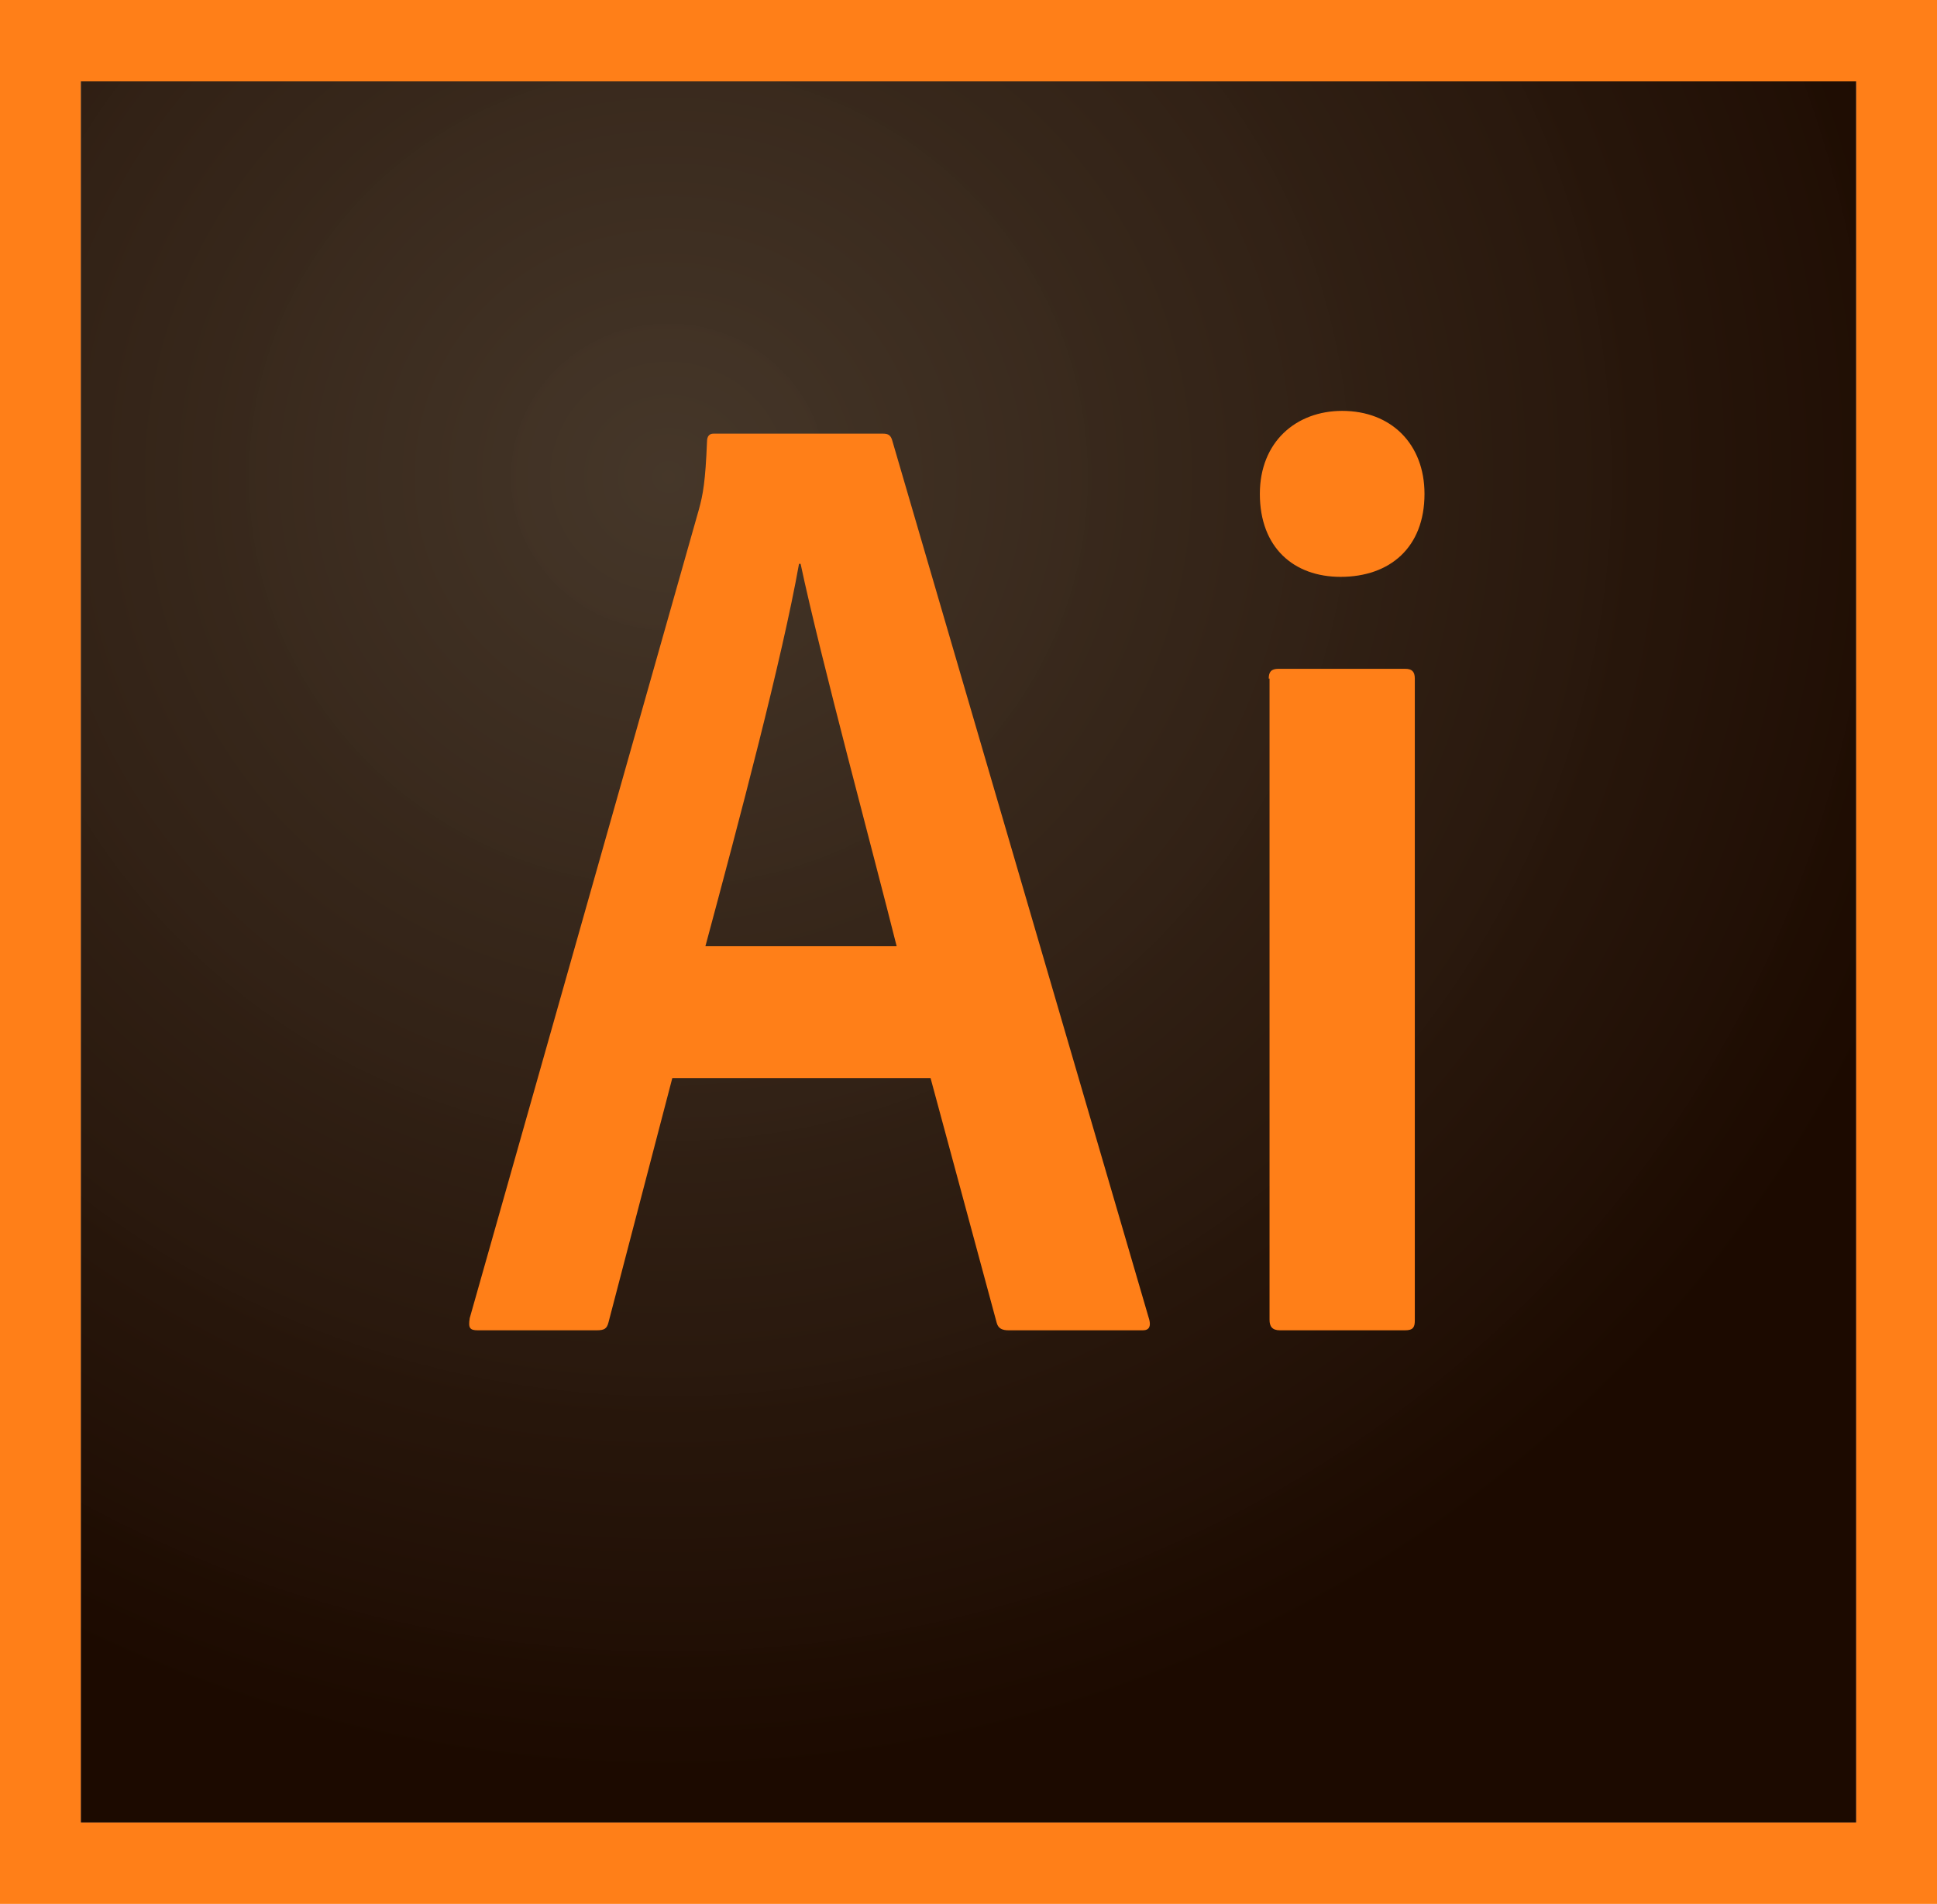
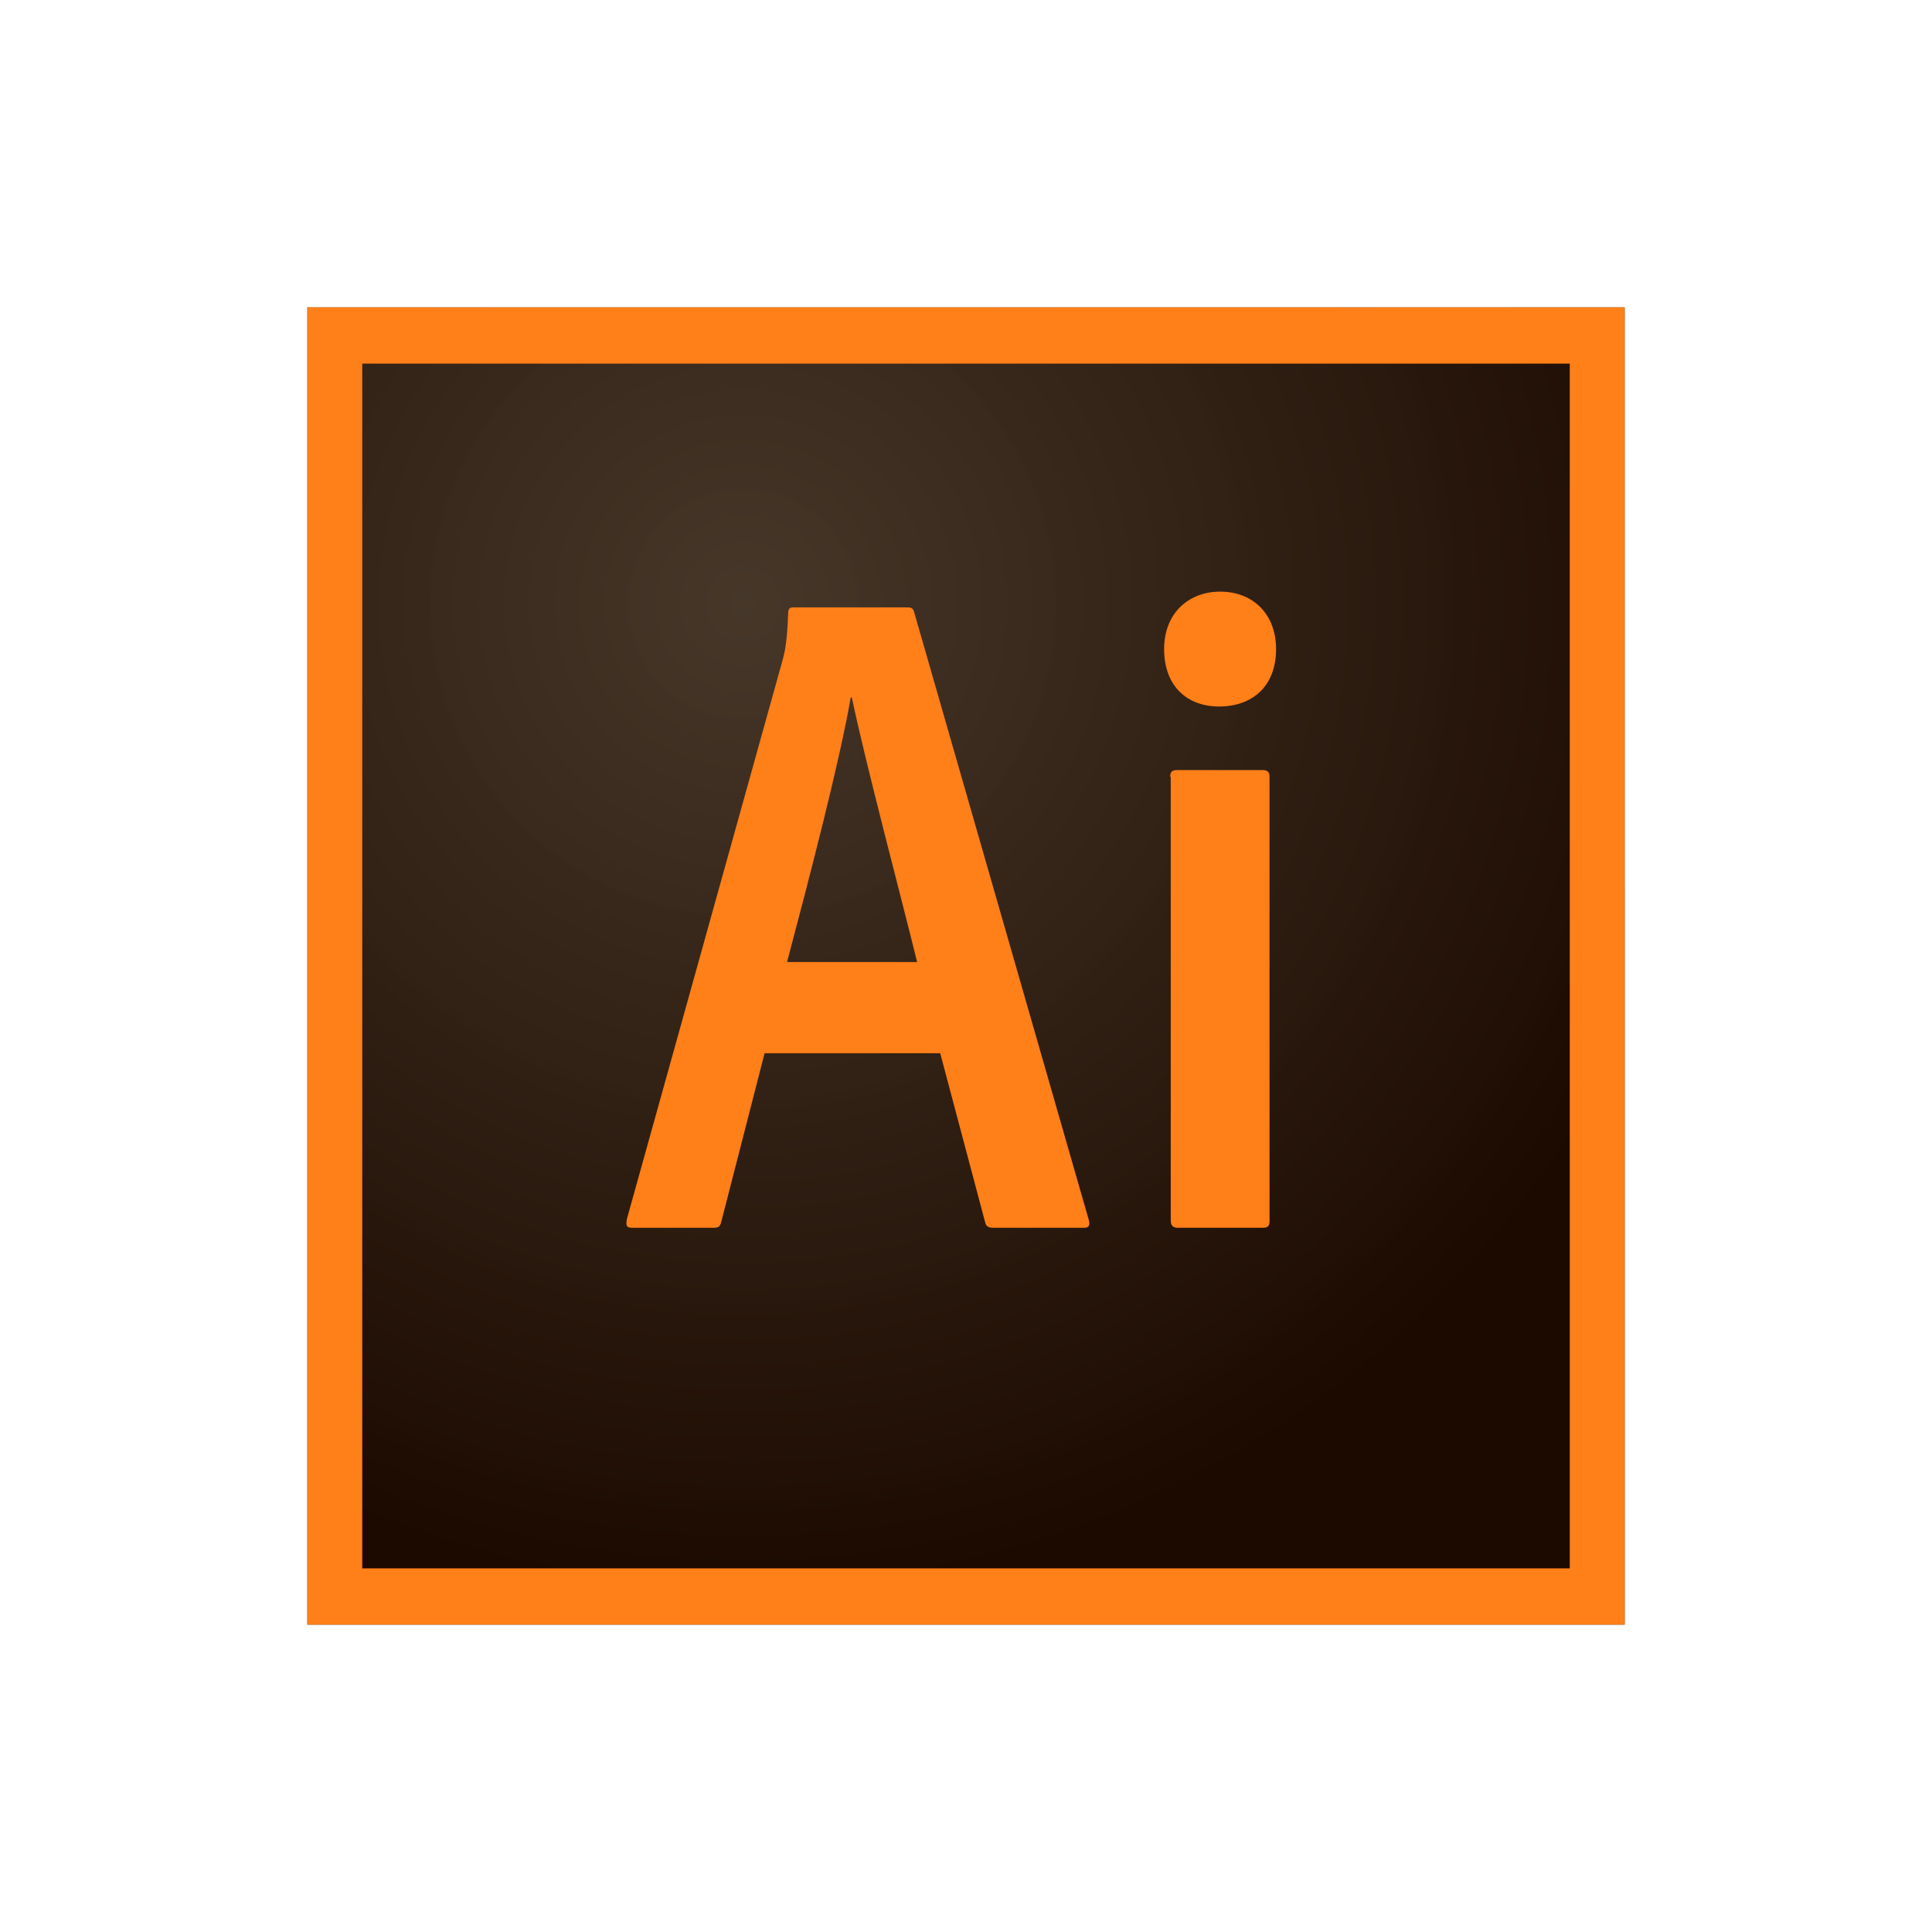
- <svg xmlns="http://www.w3.org/2000/svg" width="58" height="57" viewBox="0 0 58 57" fill="none">
-   <path d="M2.417 2.436H55.583V54.564H2.417V2.436Z" fill="url(#paint0_radial)" />
-   <path d="M2.417 2.436H55.583V54.564H2.417V2.436ZM0 57H58V0H0V57ZM37.99 20.315C37.99 20.12 38.062 20.023 38.28 20.023H42.074C42.267 20.023 42.364 20.096 42.364 20.315V39.535C42.364 39.729 42.316 39.827 42.074 39.827H38.328C38.087 39.827 38.014 39.705 38.014 39.51V20.315H37.99ZM37.724 14.786C37.724 13.227 38.812 12.301 40.189 12.301C41.663 12.301 42.654 13.3 42.654 14.786C42.654 16.393 41.615 17.27 40.141 17.27C38.739 17.27 37.724 16.393 37.724 14.786ZM26.849 28.329C26.173 25.626 24.578 19.731 23.973 16.881H23.925C23.418 19.731 22.137 24.554 21.122 28.329H26.849V28.329ZM20.131 32.276L18.222 39.583C18.173 39.778 18.101 39.827 17.859 39.827H14.307C14.065 39.827 14.017 39.754 14.065 39.462L20.928 15.249C21.049 14.81 21.122 14.42 21.17 13.227C21.17 13.056 21.242 12.983 21.363 12.983H26.438C26.607 12.983 26.68 13.032 26.728 13.227L34.413 39.51C34.462 39.705 34.413 39.827 34.22 39.827H30.208C30.015 39.827 29.894 39.778 29.846 39.608L27.864 32.276H20.131V32.276Z" fill="#FF7F18" />
+ <svg xmlns="http://www.w3.org/2000/svg" width="44" height="44" viewBox="0 0 44 44" fill="none">
+   <path d="M7 7H37V37H7V7Z" fill="url(#paint0_radial)" />
+   <path d="M8.25 8.282H35.75V35.718H8.25V8.282ZM7 37H37V7H7V37ZM26.65 17.692C26.65 17.59 26.688 17.538 26.8 17.538H28.762C28.862 17.538 28.913 17.577 28.913 17.692V27.808C28.913 27.91 28.887 27.962 28.762 27.962H26.825C26.7 27.962 26.663 27.897 26.663 27.795V17.692H26.65ZM26.512 14.782C26.512 13.961 27.075 13.474 27.788 13.474C28.55 13.474 29.062 14 29.062 14.782C29.062 15.628 28.525 16.09 27.762 16.09C27.038 16.09 26.512 15.628 26.512 14.782ZM20.887 21.91C20.538 20.487 19.713 17.385 19.4 15.885H19.375C19.113 17.385 18.45 19.923 17.925 21.91H20.887ZM17.413 23.987L16.425 27.833C16.4 27.936 16.363 27.962 16.238 27.962H14.4C14.275 27.962 14.25 27.923 14.275 27.769L17.825 15.026C17.887 14.795 17.925 14.59 17.95 13.961C17.95 13.872 17.988 13.833 18.05 13.833H20.675C20.762 13.833 20.8 13.859 20.825 13.961L24.8 27.795C24.825 27.897 24.8 27.962 24.7 27.962H22.625C22.525 27.962 22.462 27.936 22.438 27.846L21.413 23.987H17.413Z" fill="#FF7F18" />
  <defs>
-     <radialGradient id="paint0_radial" cx="0" cy="0" r="1" gradientUnits="userSpaceOnUse" gradientTransform="translate(19.927 14.1178) scale(40.4067 39.4323)">
+     <radialGradient id="paint0_radial" cx="0" cy="0" r="1" gradientUnits="userSpaceOnUse" gradientTransform="translate(16.8805 13.723) scale(22.8 22.6934)">
      <stop stop-color="#423325" stop-opacity="0.98" />
      <stop offset="1" stop-color="#1C0A00" />
    </radialGradient>
  </defs>
</svg>
